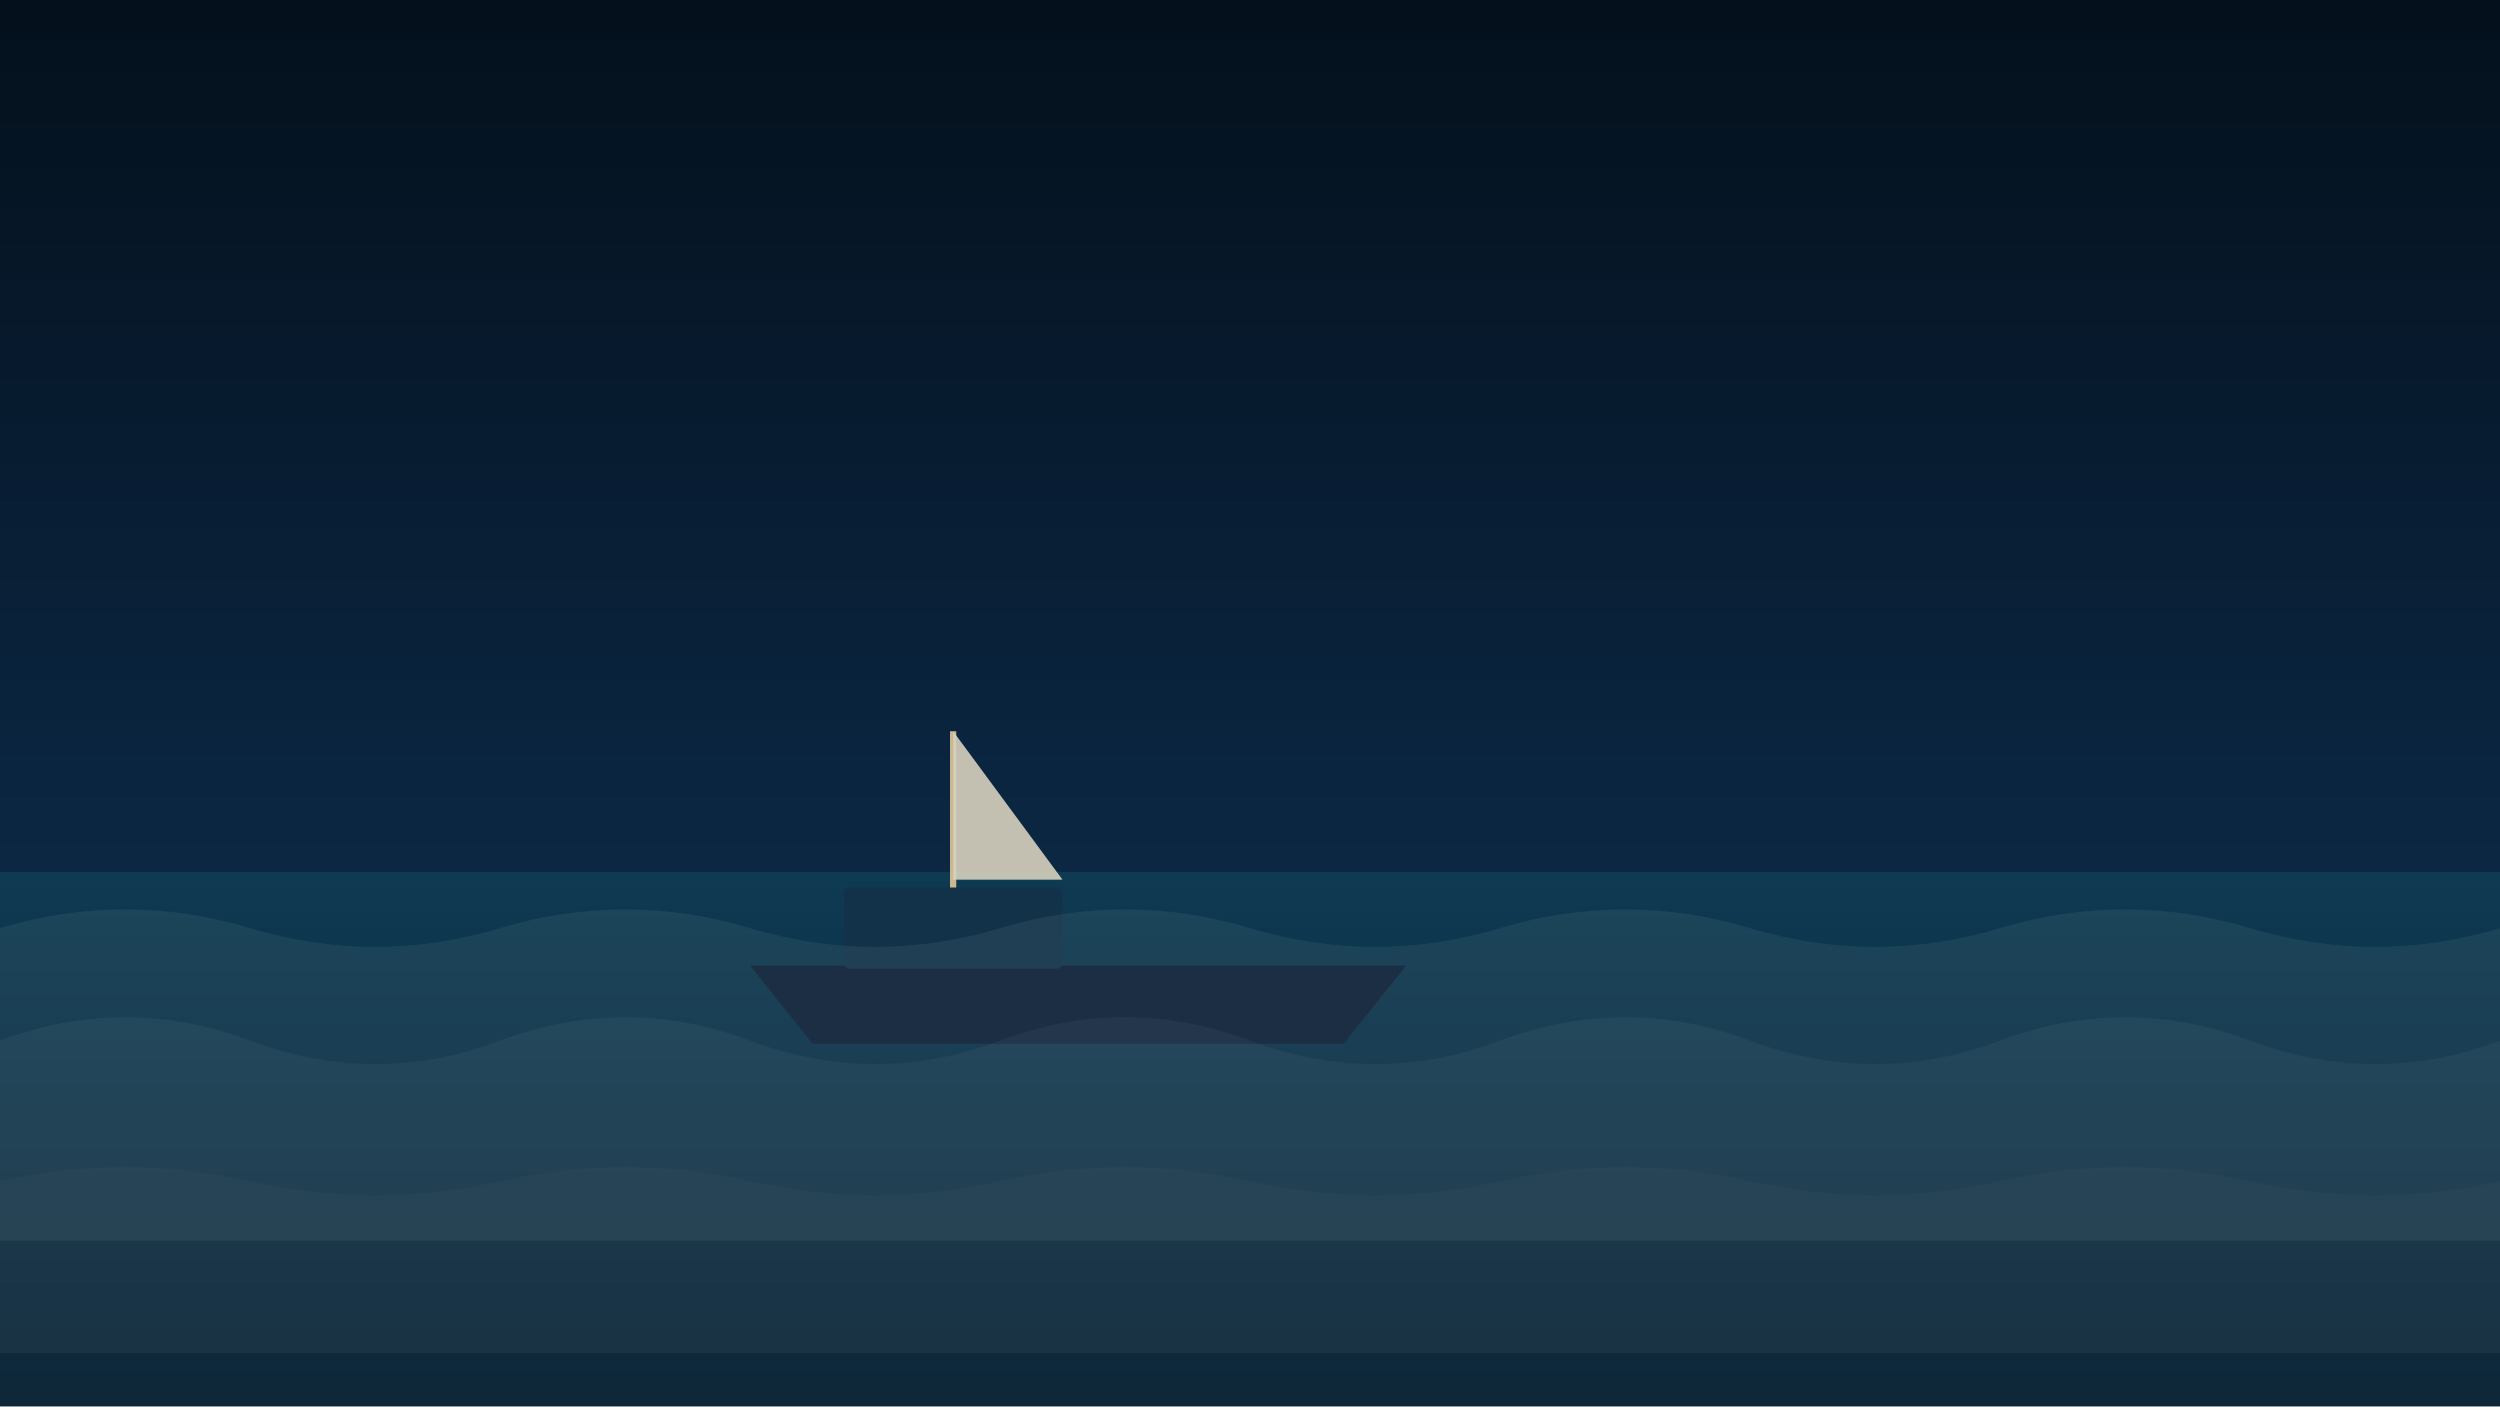
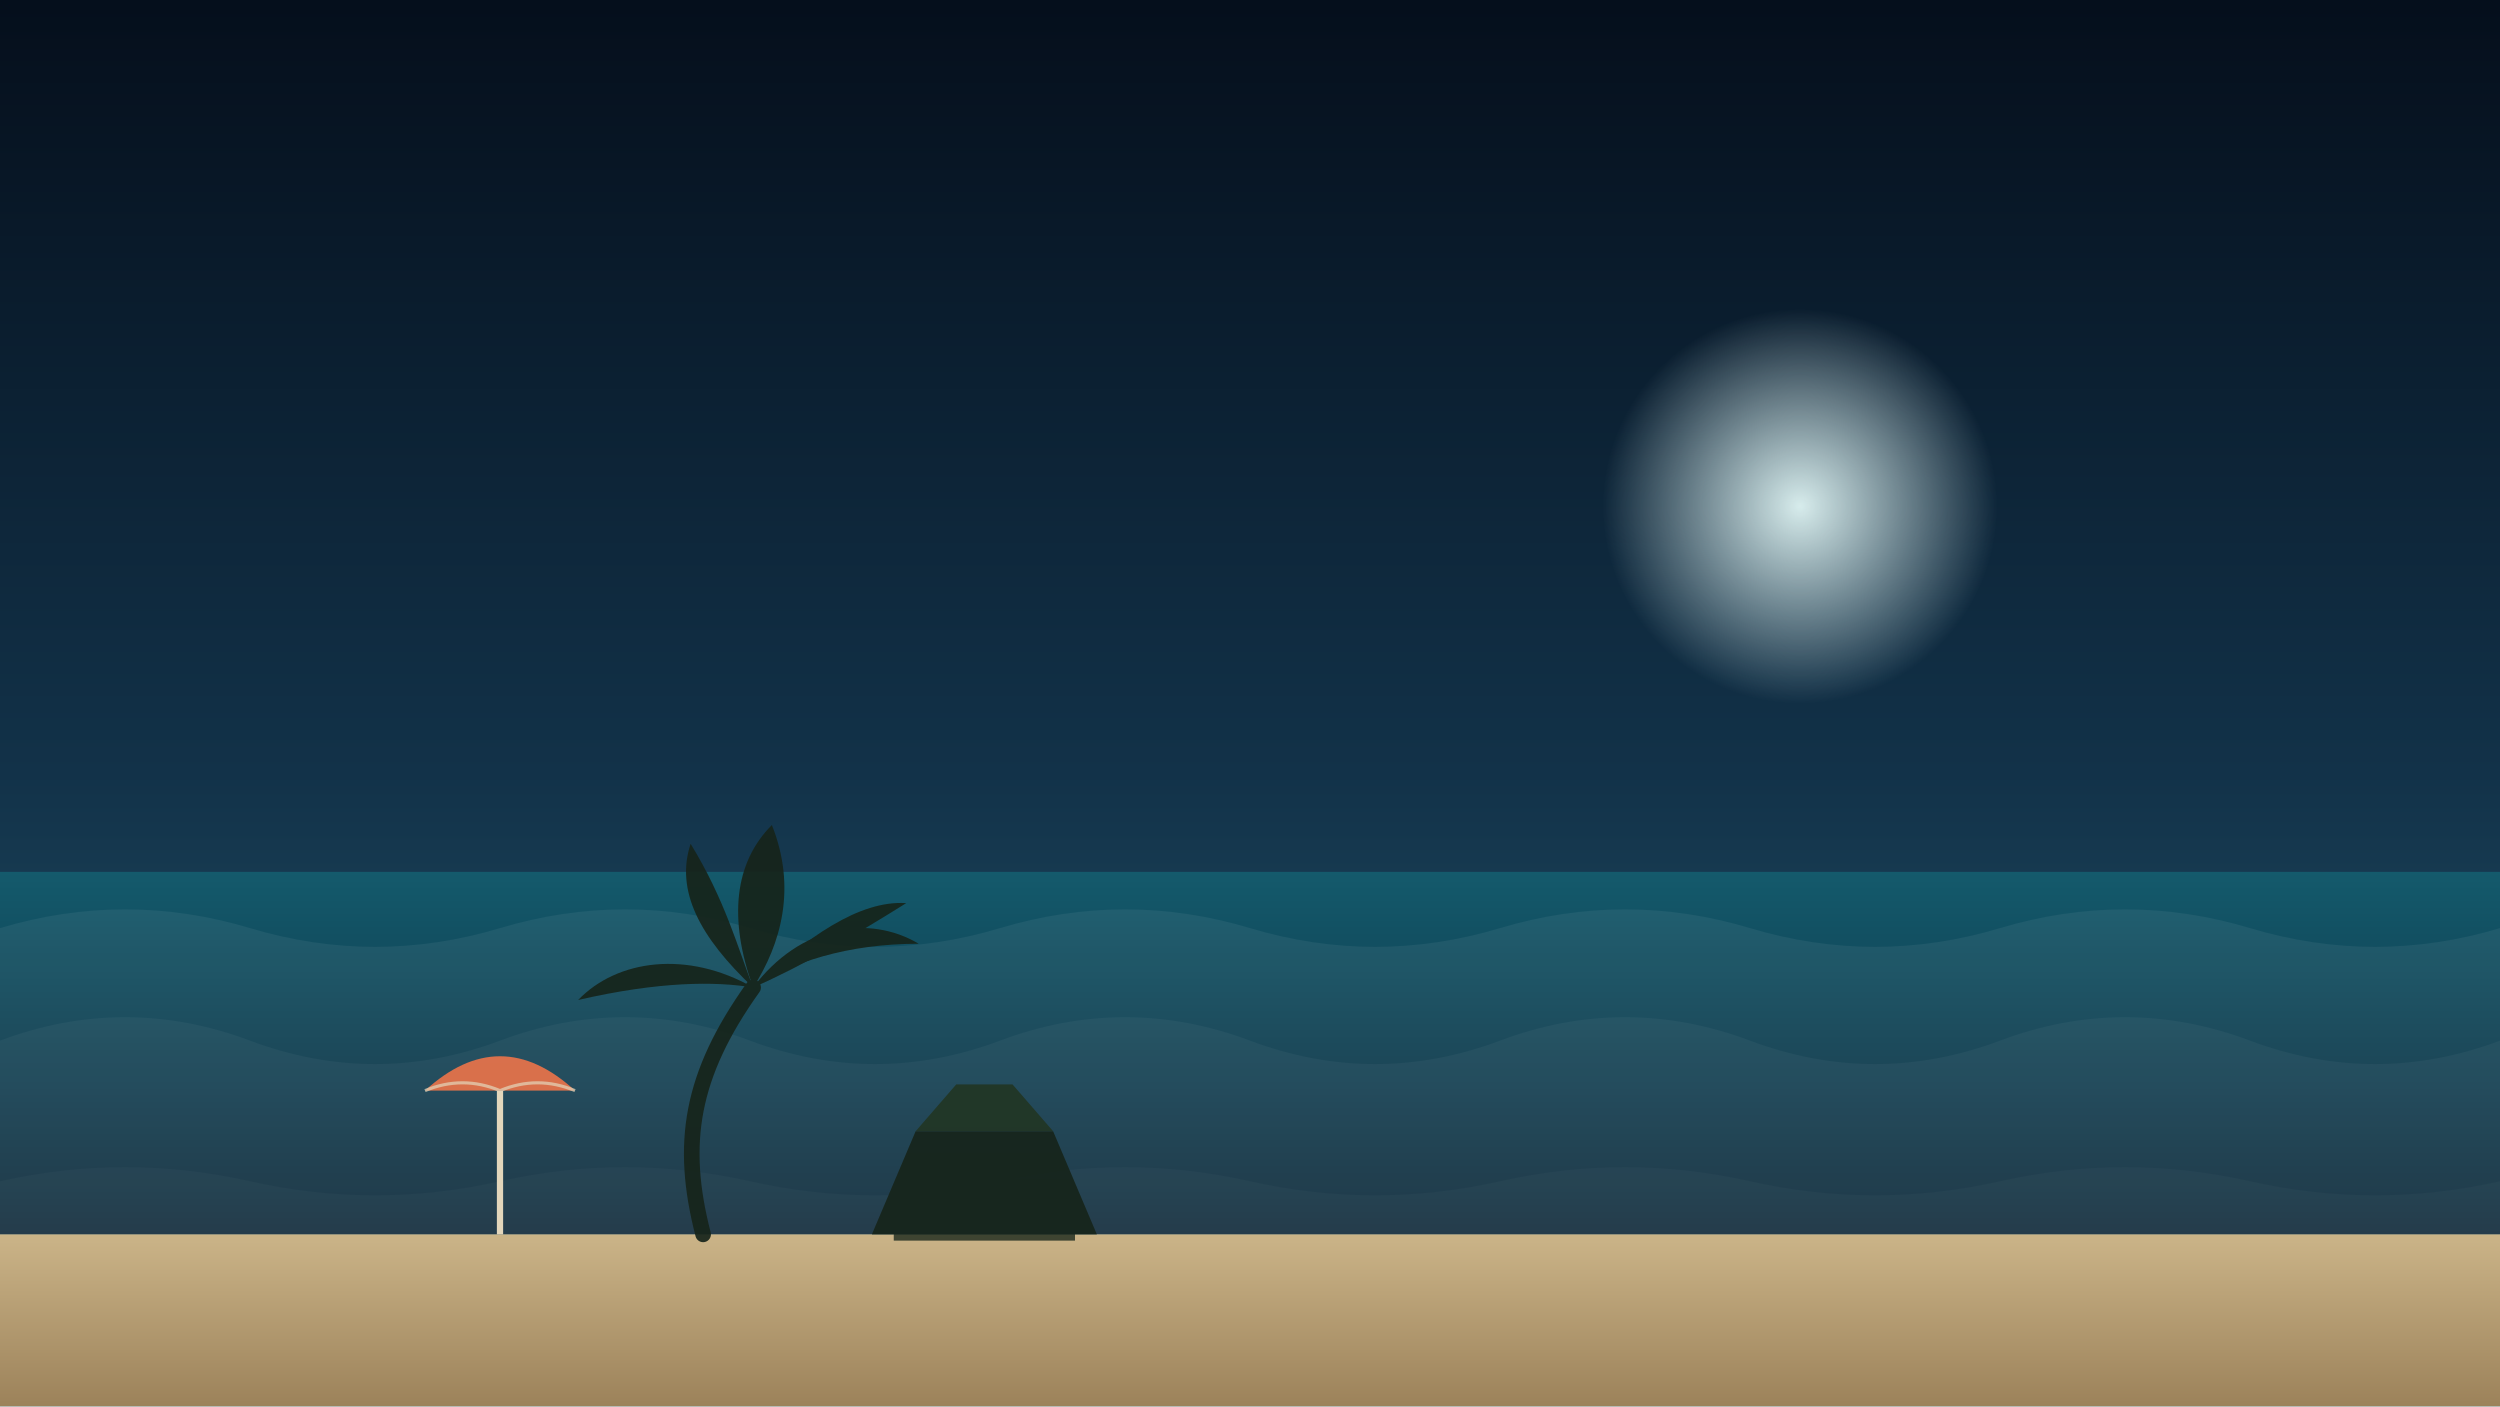
<svg xmlns="http://www.w3.org/2000/svg" viewBox="0 0 1600 900" width="1600" height="900" role="img" aria-label="MARÉA">
  <defs>
    <linearGradient id="sky" x1="0" y1="0" x2="0" y2="1">
-       <stop offset="0%" stop-color="#04101c" />
-       <stop offset="55%" stop-color="#0a2540" />
-       <stop offset="100%" stop-color="#123249" />
+       <stop offset="0%" stop-color="#050f1c" />
+       <stop offset="55%" stop-color="#123249" />
+       <stop offset="100%" stop-color="#2a5f74" />
    </linearGradient>
    <radialGradient id="sunGrad" cx="50%" cy="50%" r="50%">
-       <stop offset="0%" stop-color="#f5d18b" />
-       <stop offset="100%" stop-color="#f5d18b" stop-opacity="0" />
+       <stop offset="0%" stop-color="#d7ecec" />
+       <stop offset="100%" stop-color="#d7ecec" stop-opacity="0" />
    </radialGradient>
    <linearGradient id="seaGrad" x1="0" y1="0" x2="0" y2="1">
-       <stop offset="0%" stop-color="#0e3a52" />
+       <stop offset="0%" stop-color="#145a6c" />
      <stop offset="100%" stop-color="#082234" />
+     </linearGradient>
+     <linearGradient id="sandGrad" x1="0" y1="0" x2="0" y2="1">
+       <stop offset="0%" stop-color="#cbb488" />
+       <stop offset="100%" stop-color="#9c825a" />
    </linearGradient>
  </defs>
  <rect width="1600" height="900" fill="url(#sky)" />
-   <rect y="558" width="1600" height="342" fill="url(#seaGrad)" />
-   <g transform="translate(480, 558)" opacity="0.92">
-     <path d="M0,60 L420,60 L380,110 L40,110 Z" fill="#0d2036" />
-     <rect x="60" y="10" width="140" height="52" rx="4" fill="#123249" />
-     <line x1="130" y1="-90" x2="130" y2="10" stroke="#d9c396" stroke-width="4" />
-     <path d="M130,-90 L200,5 L130,5 Z" fill="#e8dfc8" opacity="0.9" />
-   </g>
+   <circle cx="1152" cy="324" r="126" fill="url(#sunGrad)" />
+   <rect y="558" width="1600" height="232" fill="url(#seaGrad)" />
  <g opacity="0.5">
    <path d="M0,594 Q80,570 160,594 Q240,618 320,594 Q400,570 480,594 Q560,618 640,594 Q720,570 800,594 Q880,618 960,594 Q1040,570 1120,594 Q1200,618 1280,594 Q1360,570 1440,594 Q1520,618 1600,594 Q1680,570 1760,594 L1600,794 L0,794 Z" fill="#ffffff" opacity="0.12" />
  </g>
  <g opacity="0.4">
    <path d="M0,666 Q80,636 160,666 Q240,696 320,666 Q400,636 480,666 Q560,696 640,666 Q720,636 800,666 Q880,696 960,666 Q1040,636 1120,666 Q1200,696 1280,666 Q1360,636 1440,666 Q1520,696 1600,666 Q1680,636 1760,666 L1600,866 L0,866 Z" fill="#ffffff" opacity="0.1" />
  </g>
  <g opacity="0.3">
    <path d="M0,756 Q80,738 160,756 Q240,774 320,756 Q400,738 480,756 Q560,774 640,756 Q720,738 800,756 Q880,774 960,756 Q1040,738 1120,756 Q1200,774 1280,756 Q1360,738 1440,756 Q1520,774 1600,756 Q1680,738 1760,756 L1600,956 L0,956 Z" fill="#ffffff" opacity="0.08" />
  </g>
+   <rect y="790" width="1600" height="110" fill="url(#sandGrad)" />
+   <g transform="translate(480, 790)" opacity="0.92">
+     <path d="M-30,0 C-45,-58 -38,-102 2,-158" stroke="#16241a" stroke-width="10" fill="none" stroke-linecap="round" />
+     <g fill="#16241a">
+       <path d="M2,-158 C-40,-182 -85,-176 -110,-150 C-58,-162 -22,-162 2,-158Z" />
+       <path d="M2,-158 C32,-198 76,-205 108,-186 C62,-186 26,-174 2,-158Z" />
+       <path d="M2,-158 C-14,-202 -10,-238 14,-262 C30,-222 20,-186 2,-158Z" />
+       <path d="M2,-158 C36,-190 70,-214 100,-212 C68,-192 34,-172 2,-158Z" />
+       <path d="M2,-158 C-32,-190 -48,-220 -38,-250 C-16,-214 -8,-184 2,-158Z" />
+     </g>
+     <g transform="translate(150,0)">
+       <rect x="-58" y="-4" width="116" height="8" fill="#16241a" opacity="0.85" />
+       <path d="M-72,0 L72,0 L44,-66 L-44,-66 Z" fill="#16241a" />
+       <path d="M-44,-66 L44,-66 L18,-96 L-18,-96 Z" fill="#213524" />
+     </g>
+     <g transform="translate(-160,0)">
+       <line x1="0" y1="0" x2="0" y2="-92" stroke="#f3e3c4" stroke-width="4" />
+       <path d="M-48,-92 Q0,-136 48,-92 Z" fill="#e8734a" />
+       <path d="M-48,-92 Q-24,-102 0,-92 Q24,-102 48,-92" fill="none" stroke="#f3e3c4" stroke-width="2" opacity="0.7" />
+     </g>
+   </g>
</svg>
